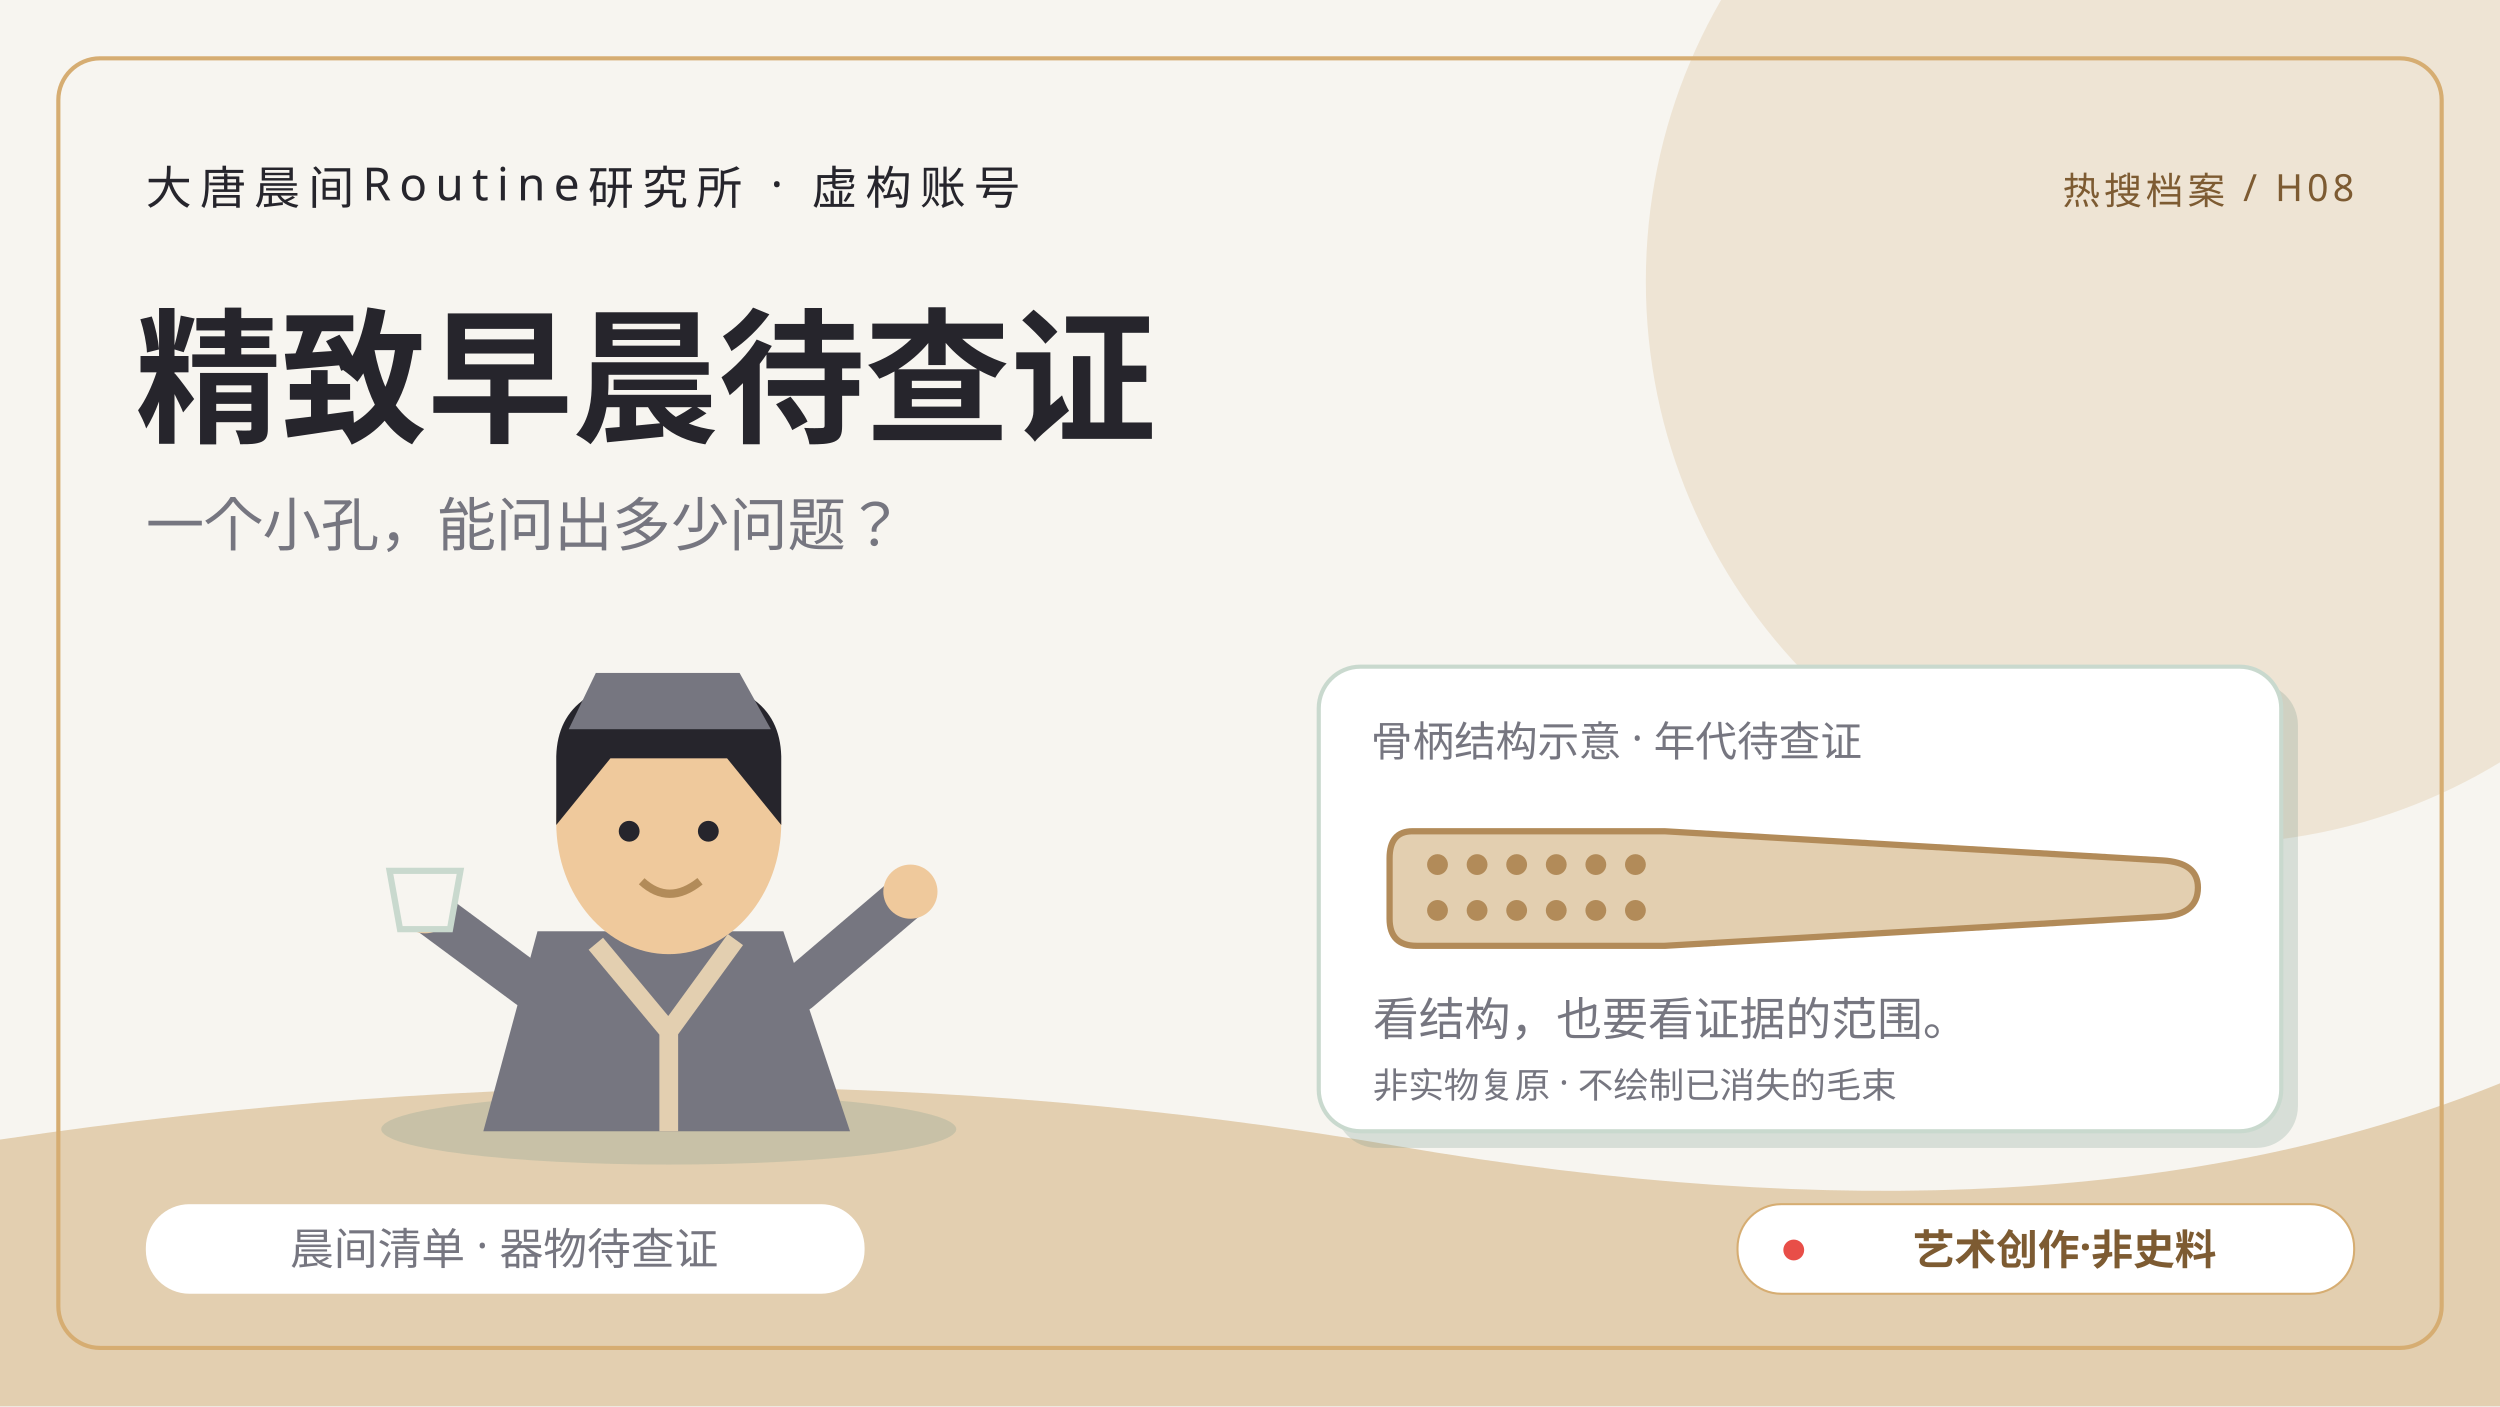
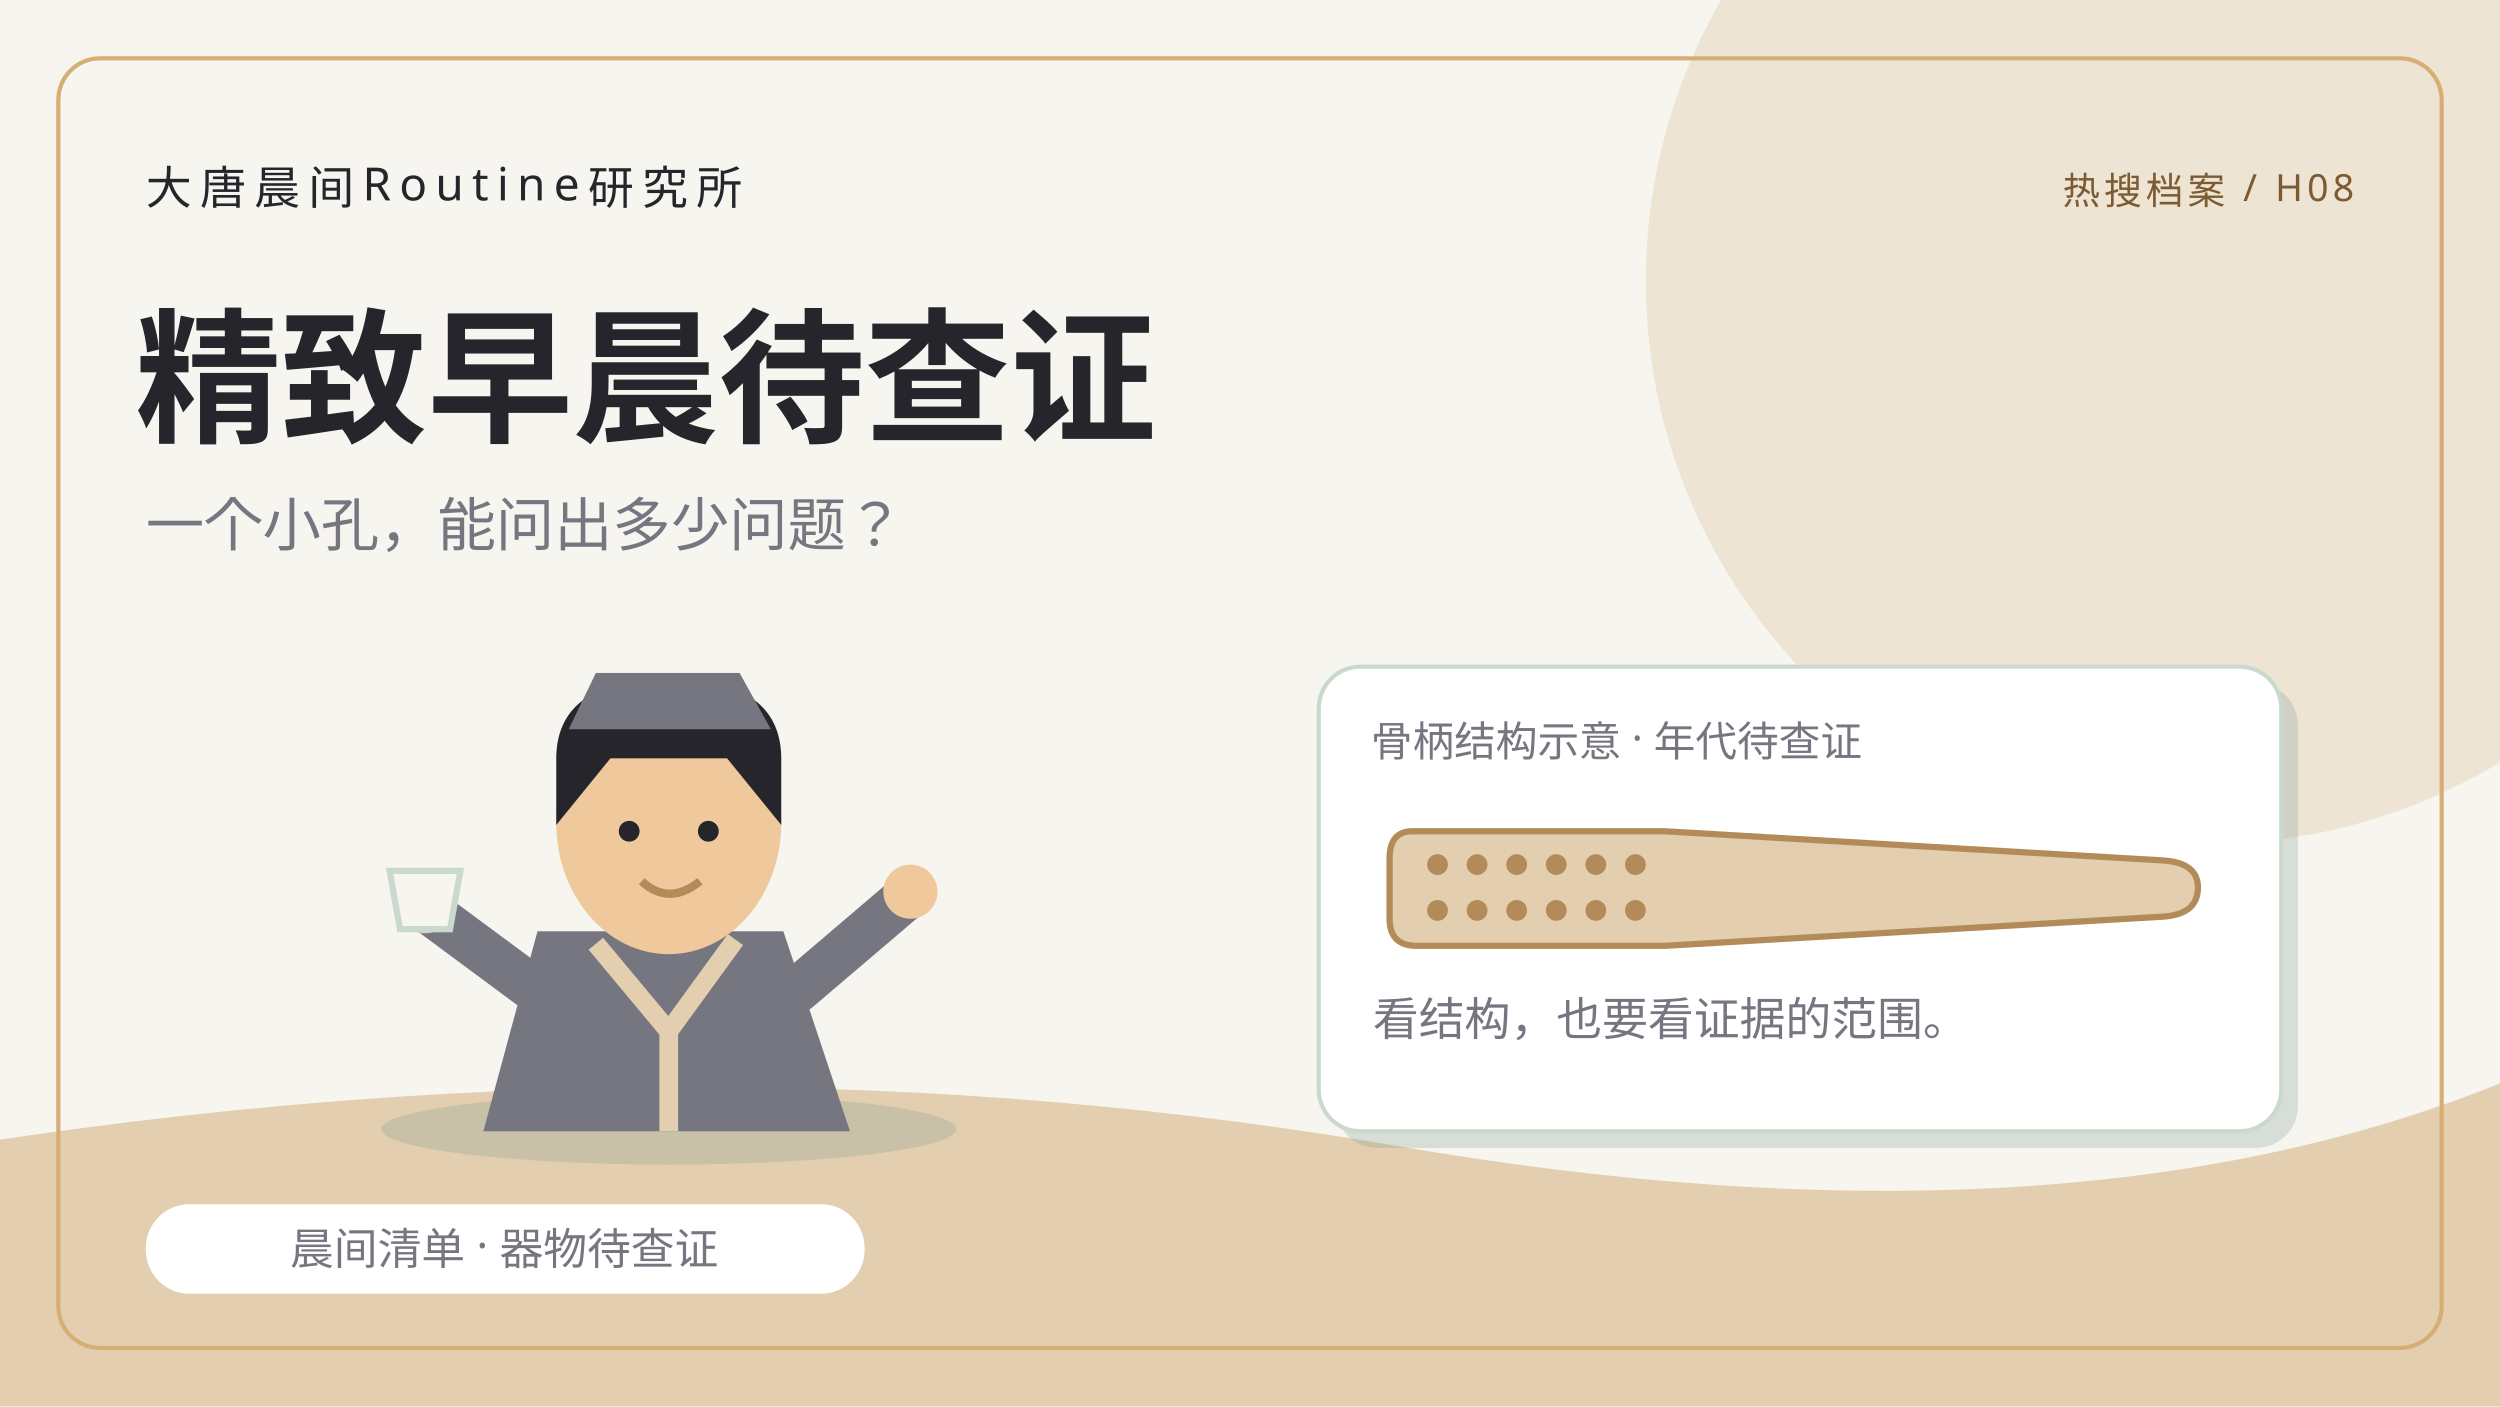
<svg xmlns="http://www.w3.org/2000/svg" width="1200" height="675" viewBox="0 0 1200 675" role="img" aria-labelledby="title desc">
  <rect width="1200" height="675" fill="#f7f5f0" />
  <circle cx="1060" cy="135" r="270" fill="#eee4d4" />
  <path d="M0 547Q350 495 670 550T1200 520V675H0Z" fill="#e3cfb0" />
  <rect x="28" y="28" width="1144" height="619" rx="20" fill="none" stroke="#d6ad72" stroke-width="2" />
  <g font-family="sans-serif" fill="#26252c">
-     <text x="70" y="98" font-size="22" letter-spacing="4">大唐晨间Routine研究所 · 虚构账号</text>
+     <text x="70" y="98" font-size="22" letter-spacing="4">大唐晨间Routine研究所</text>
    <text x="65" y="207" font-size="70" font-weight="800">精致早晨待查证</text>
    <text x="70" y="262" font-size="28" fill="#767680" letter-spacing="0">一个小孔，能问出多少问题？</text>
  </g>
  <g transform="translate(321 423)">
    <ellipse cy="119" rx="138" ry="17" fill="#77998a" opacity=".25" />
    <path d="M-89 120L-63 24H55L87 120Z" fill="#767680" />
    <path d="M-35 30L0 72L32 28M0 72V120" fill="none" stroke="#e3cfb0" stroke-width="9" />
    <ellipse cy="-28" rx="54" ry="63" fill="#efc99c" />
    <path d="M-54-27V-60Q-53-97 0-97Q53-97 54-60V-27L28-59H-28Z" fill="#26252c" />
    <path d="M-48-73L-35-100H34L49-73Z" fill="#767680" />
    <circle cx="-19" cy="-24" r="5" fill="#26252c" />
    <circle cx="19" cy="-24" r="5" fill="#26252c" />
    <path d="M-13 0Q0 12 15 0" fill="none" stroke="#b28b59" stroke-width="4" />
    <path d="M-67 50L-117 13M62 52L116 6" stroke="#767680" stroke-width="22" stroke-linecap="round" />
    <circle cx="-117" cy="12" r="13" fill="#efc99c" />
    <circle cx="116" cy="5" r="13" fill="#efc99c" />
    <path d="M-134-5H-100L-105 23H-129Z" fill="#f7f5f0" stroke="#c9d9ce" stroke-width="3" />
  </g>
  <g transform="translate(633 320)" font-family="sans-serif">
    <rect x="8" y="8" width="462" height="223" rx="20" fill="#77998a" opacity=".25" />
    <rect width="462" height="223" rx="20" fill="#ffffff" stroke="#c9d9ce" stroke-width="2" />
    <text x="25" y="43" font-size="20" fill="#767680">骨柄结构示意 · 年代待查证</text>
    <path d="M45 79Q34 79 34 92V121Q34 134 47 134H166L405 120Q422 119 422 106Q422 94 405 93L166 79Z" fill="#e3cfb0" stroke="#b28b59" stroke-width="3" />
    <g fill="#b28b59">
      <circle cx="57" cy="95" r="5" />
      <circle cx="76" cy="95" r="5" />
      <circle cx="95" cy="95" r="5" />
      <circle cx="114" cy="95" r="5" />
      <circle cx="133" cy="95" r="5" />
      <circle cx="152" cy="95" r="5" />
      <circle cx="57" cy="117" r="5" />
      <circle cx="76" cy="117" r="5" />
      <circle cx="95" cy="117" r="5" />
      <circle cx="114" cy="117" r="5" />
      <circle cx="133" cy="117" r="5" />
      <circle cx="152" cy="117" r="5" />
    </g>
    <text x="26" y="177" font-size="22" fill="#767680">看结构，也要看证据的范围。</text>
-     <text x="26" y="207" font-size="17" fill="#767680">非实物复原 · 不绘制已消失的毛束</text>
  </g>
  <rect x="70" y="578" width="345" height="43" rx="21" fill="#ffffff" />
  <text x="242" y="607" text-anchor="middle" font-family="sans-serif" font-size="21" fill="#767680">晨间清单 · 器物待查证</text>
  <text x="1130" y="98" text-anchor="end" font-family="sans-serif" font-size="18" letter-spacing="2" fill="#7d5b32">热搜档案 / H08</text>
-   <rect x="834" y="578" width="296" height="43" rx="21" fill="#ffffff" stroke="#d6ad72" />
-   <circle cx="861" cy="600" r="5" fill="#e84e48" />
-   <text x="991" y="607" text-anchor="middle" font-family="sans-serif" font-size="20" font-weight="600" fill="#7d5b32">艺术创作·非史料</text>
</svg>
